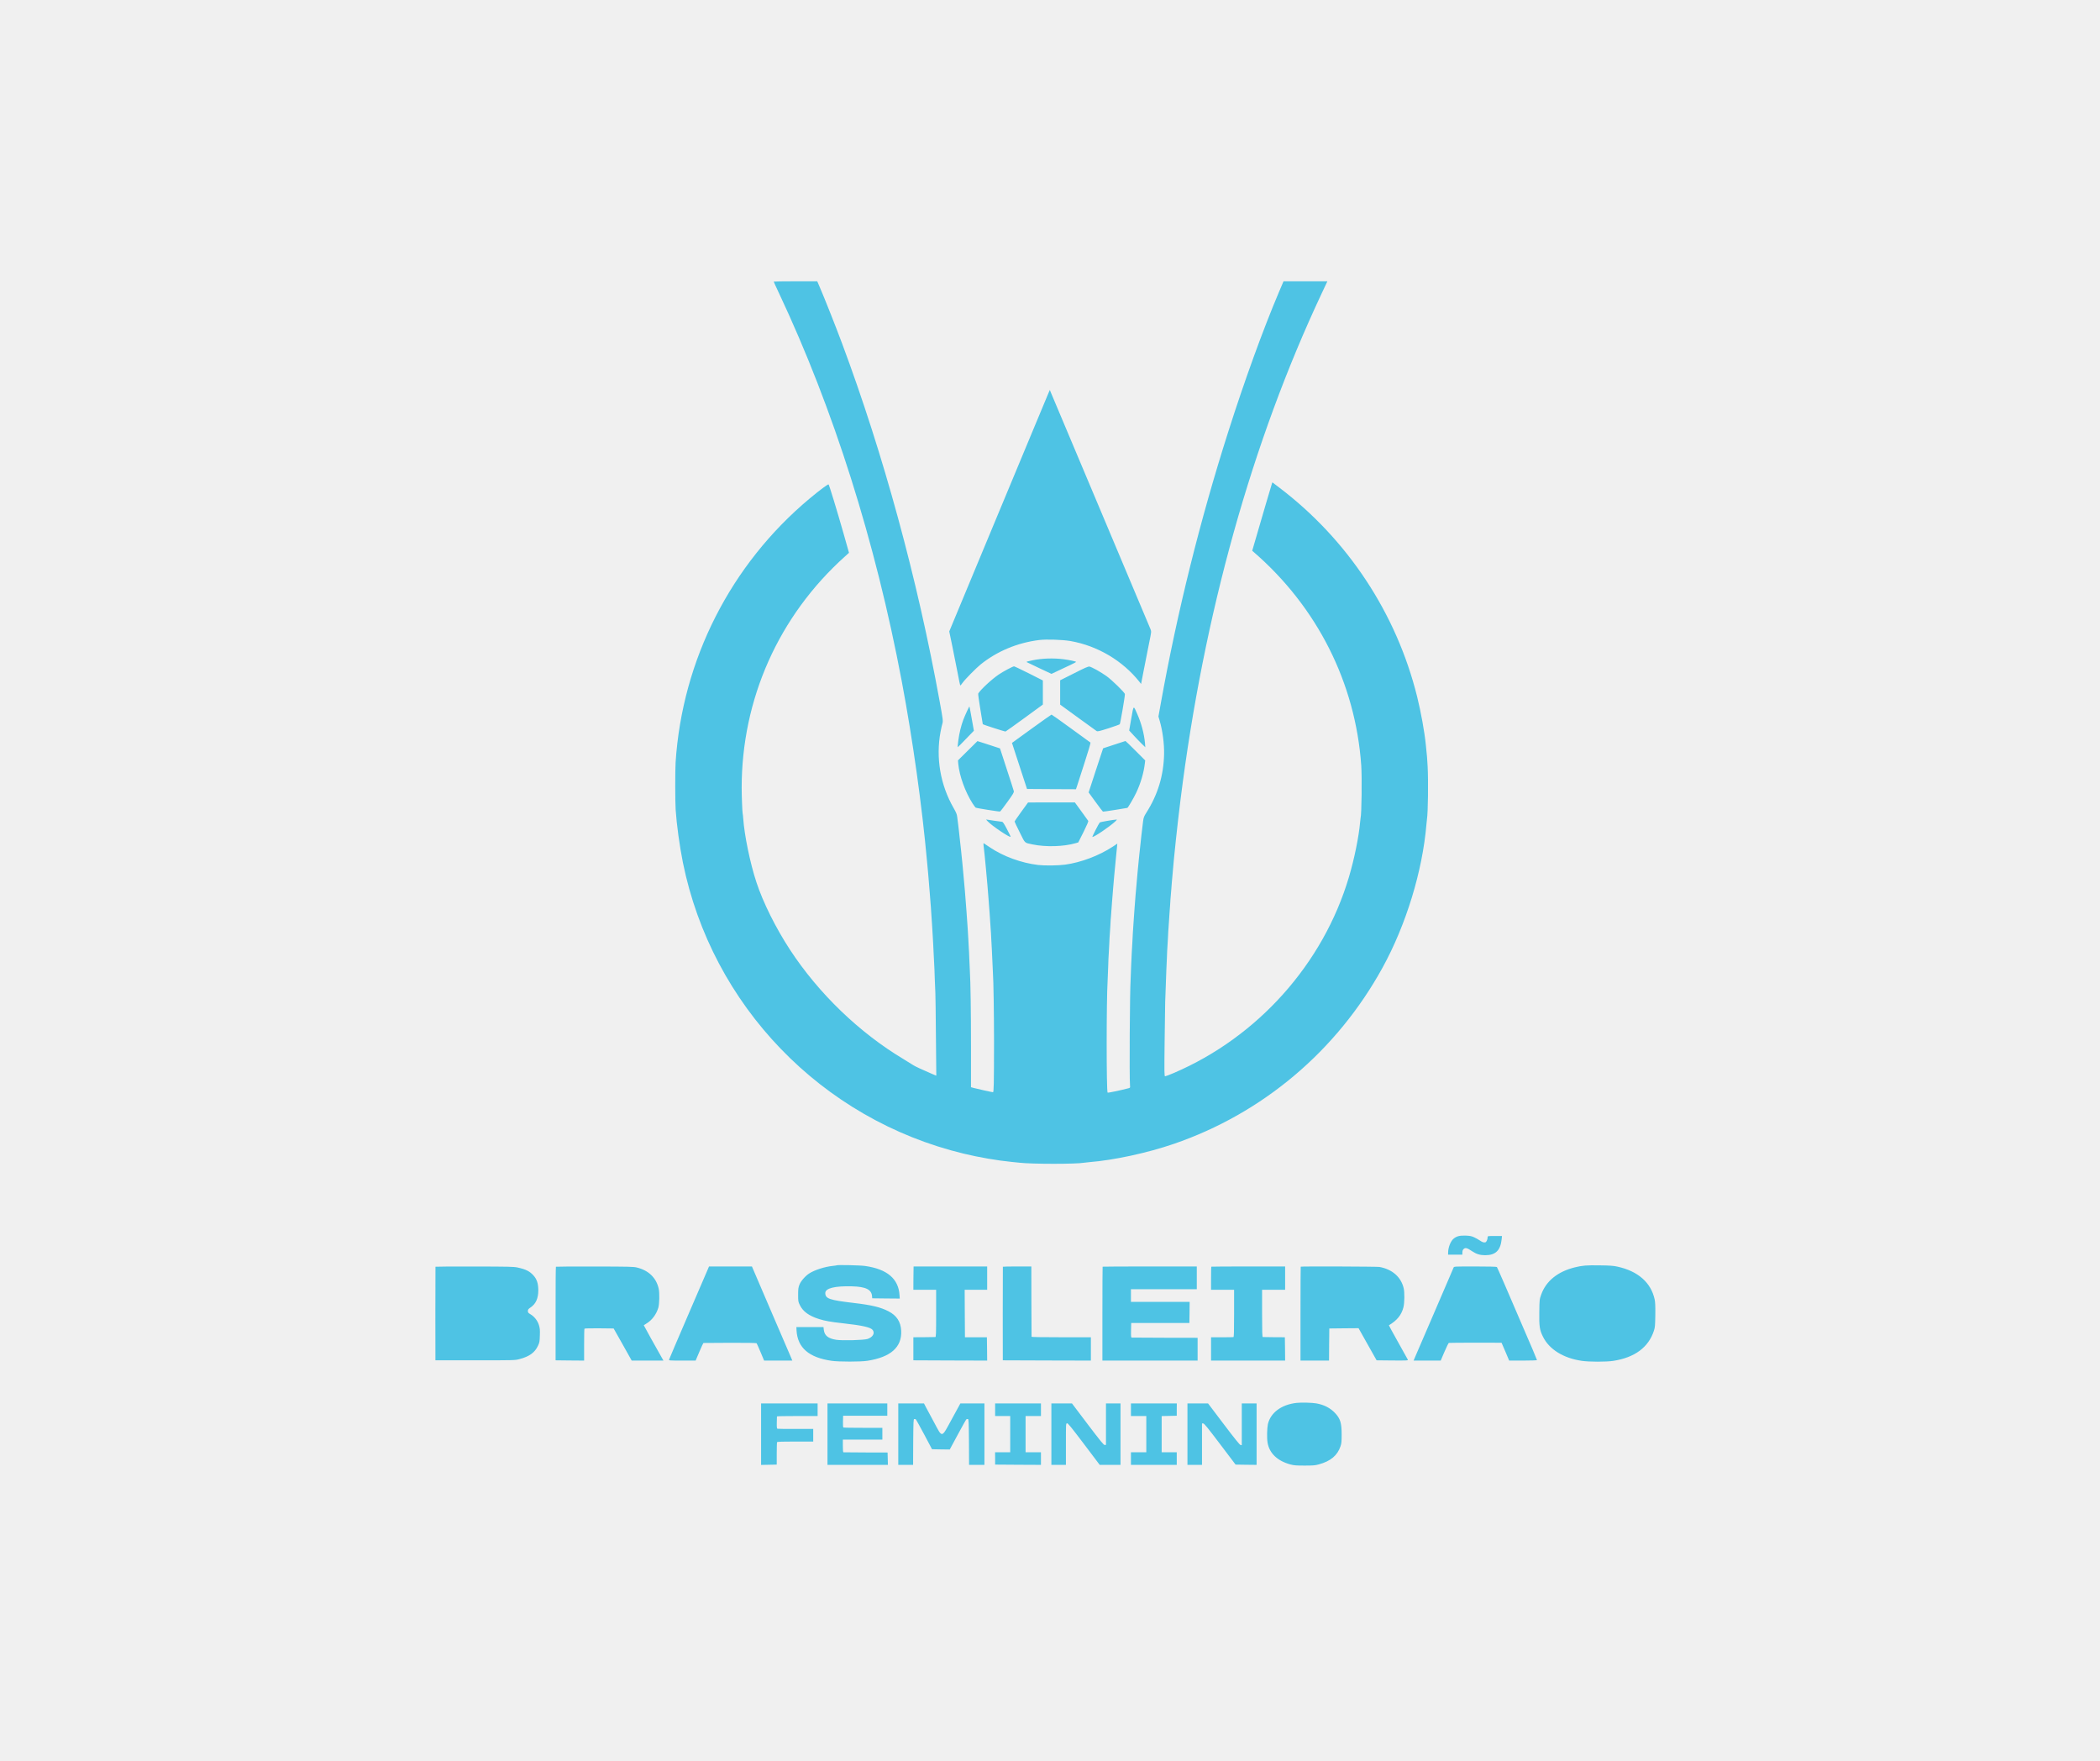
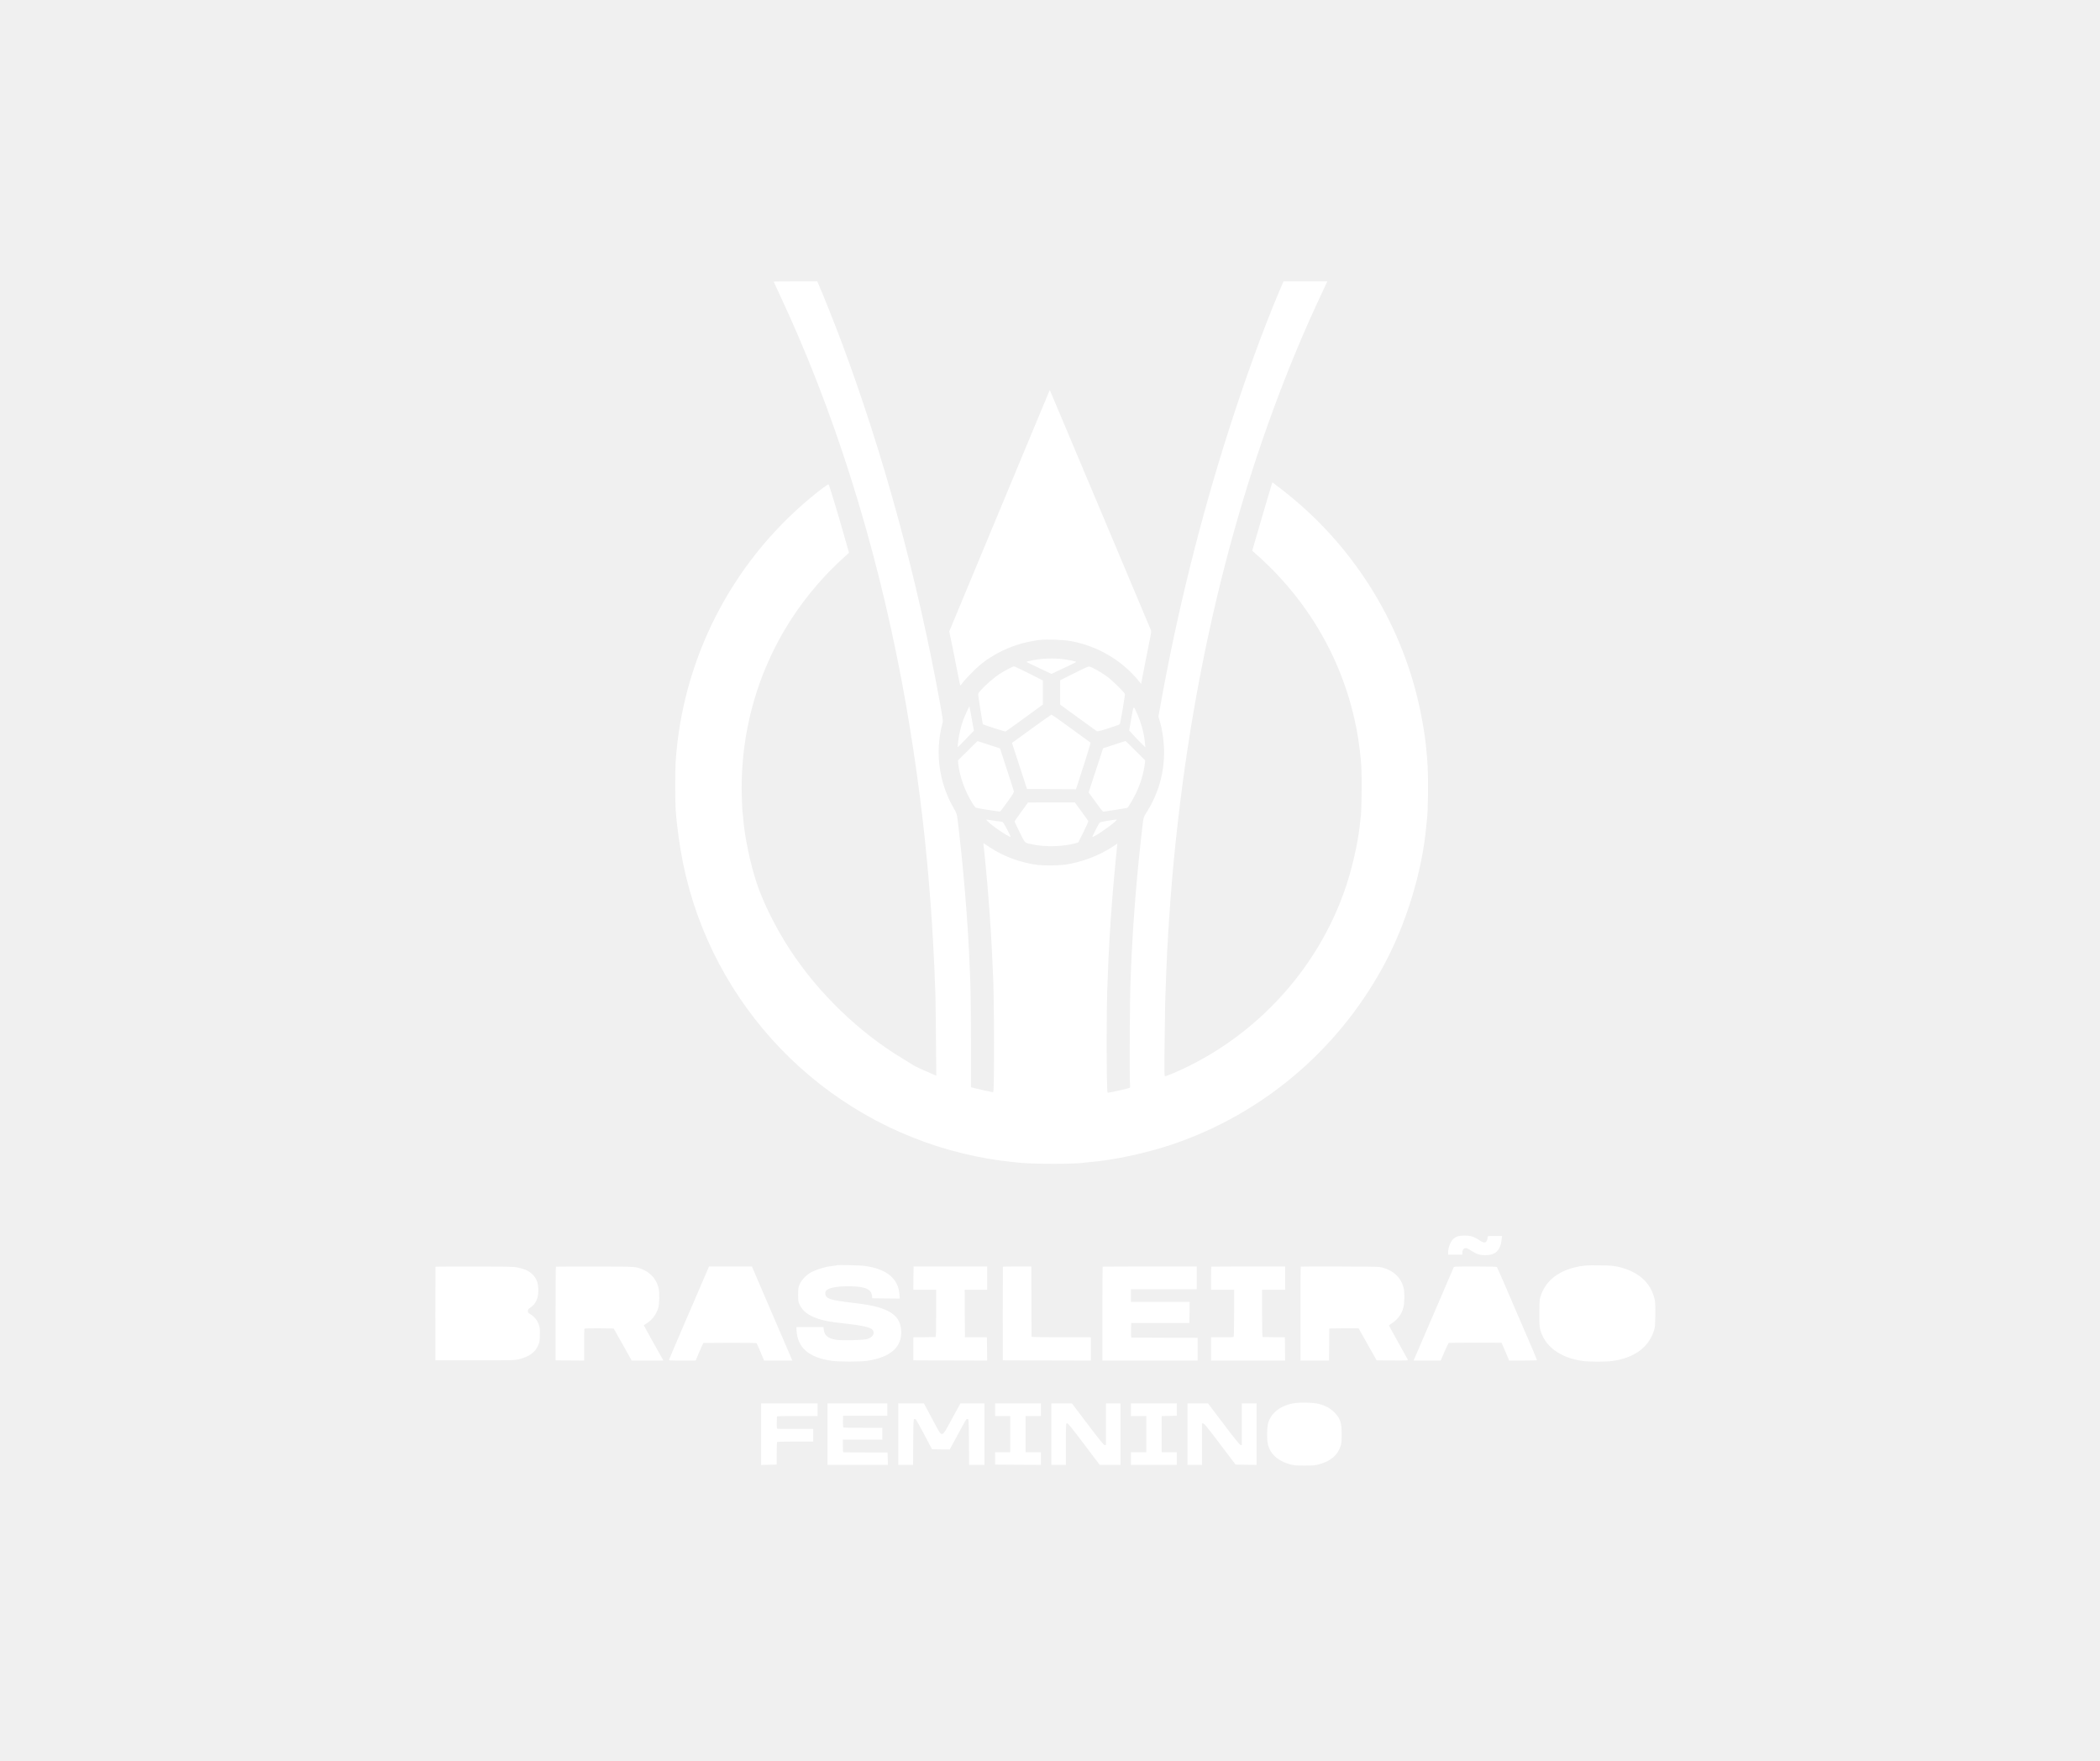
<svg xmlns="http://www.w3.org/2000/svg" version="1.0" width="3827pt" height="3208pt" viewBox="0 0 3827 3208" preserveAspectRatio="xMidYMid meet">
-   <g transform="translate(0,3208) scale(0.1,-0.1)" fill="#4EC3E4" stroke="none">
+   <g transform="translate(0,3208) scale(0.1,-0.1)" fill="#ffffff" stroke="none">
    <path d="M14932 26865 c83 -190 291 -714 411 -1035 757 -2028 1375 -4293 1782 -6534 60 -329 62 -351 50 -395 -8 -25 -23 -93 -34 -151 -90 -473 -5 -973 239 -1395 46 -80 59 -113 64 -160 4 -33 11 -89 16 -125 5 -36 12 -96 16 -135 3 -38 8 -77 9 -85 2 -8 6 -49 10 -90 4 -41 8 -82 10 -90 1 -8 6 -49 10 -90 3 -41 8 -86 10 -100 2 -14 7 -61 11 -105 3 -44 8 -87 9 -95 1 -8 6 -53 9 -100 4 -47 9 -101 11 -120 5 -38 32 -360 40 -480 3 -41 8 -100 10 -130 2 -30 7 -95 10 -145 3 -49 7 -112 10 -140 2 -27 7 -111 11 -185 3 -74 7 -151 9 -170 2 -19 7 -114 10 -210 4 -96 9 -195 10 -220 12 -180 20 -728 20 -1362 l0 -747 55 -15 c65 -18 329 -76 346 -76 15 0 18 137 19 915 0 504 -10 1147 -20 1255 -1 19 -6 118 -10 220 -4 102 -8 199 -10 215 -2 17 -6 98 -10 180 -3 83 -8 161 -10 175 -2 14 -6 79 -10 145 -3 66 -8 136 -10 155 -2 19 -6 76 -10 125 -3 50 -8 110 -10 135 -2 25 -7 81 -10 125 -3 44 -7 100 -10 125 -2 25 -7 74 -10 110 -3 36 -8 85 -10 110 -2 25 -7 74 -10 110 -11 127 -32 329 -41 398 -4 35 -3 42 8 35 7 -4 56 -37 108 -72 247 -166 571 -284 879 -321 124 -14 360 -11 491 6 291 40 619 164 869 328 l83 55 -6 -62 c-3 -34 -12 -125 -20 -202 -8 -77 -18 -176 -21 -220 -4 -44 -8 -91 -10 -105 -2 -14 -7 -65 -10 -115 -4 -49 -8 -101 -10 -115 -2 -14 -7 -70 -10 -125 -4 -55 -8 -111 -10 -125 -2 -14 -7 -74 -10 -135 -4 -60 -8 -121 -10 -135 -2 -14 -7 -83 -10 -155 -4 -71 -8 -141 -10 -155 -2 -14 -7 -95 -10 -180 -4 -85 -8 -168 -10 -185 -2 -16 -7 -122 -10 -235 -4 -113 -9 -225 -10 -250 -23 -360 -23 -2016 0 -2038 6 -6 228 40 376 79 36 9 37 10 32 55 -13 143 -4 1710 12 1944 1 25 6 133 9 240 4 107 9 213 11 235 2 22 7 99 10 170 3 72 8 157 10 190 2 33 7 101 10 150 3 50 8 115 10 145 2 30 7 93 10 140 3 47 8 105 10 130 2 25 7 83 10 130 4 47 8 96 10 110 2 14 6 66 10 115 3 50 8 101 10 115 2 14 7 63 10 110 4 47 9 92 10 100 1 8 6 51 9 95 4 44 9 91 11 105 2 14 7 54 10 90 10 102 38 355 56 495 9 69 17 90 58 155 211 331 317 680 325 1071 4 187 -27 423 -78 599 l-25 85 45 250 c299 1660 717 3339 1228 4940 298 936 630 1850 920 2536 l87 204 399 0 c220 0 400 0 400 0 0 -1 -45 -97 -101 -215 -1275 -2710 -2152 -5852 -2574 -9219 -61 -488 -123 -1071 -150 -1411 -3 -41 -8 -91 -10 -110 -2 -19 -7 -78 -10 -130 -4 -52 -8 -106 -10 -120 -2 -14 -7 -79 -10 -145 -4 -66 -9 -127 -10 -135 -2 -8 -6 -73 -10 -145 -4 -71 -8 -141 -10 -155 -2 -14 -7 -90 -10 -170 -4 -80 -8 -156 -10 -170 -2 -14 -7 -108 -10 -210 -4 -102 -8 -201 -10 -220 -2 -19 -6 -144 -10 -279 -4 -134 -9 -269 -11 -300 -1 -31 -6 -347 -10 -703 -7 -597 -6 -648 9 -648 9 0 80 27 158 60 1530 655 2723 1989 3192 3571 98 330 180 734 203 994 3 39 7 75 9 82 19 59 27 744 12 958 -106 1503 -802 2884 -1959 3886 l-28 24 86 295 c46 162 121 417 165 565 45 149 89 296 98 329 l18 58 120 -91 c1251 -947 2142 -2296 2519 -3816 69 -279 134 -635 158 -875 22 -205 26 -262 33 -396 14 -261 7 -839 -12 -956 -2 -13 -6 -57 -10 -98 -72 -855 -372 -1833 -801 -2613 -833 -1514 -2183 -2653 -3804 -3209 -485 -166 -1092 -297 -1545 -333 -38 -4 -79 -8 -90 -10 -133 -26 -950 -26 -1173 0 -20 2 -86 9 -147 15 -264 26 -589 82 -875 151 -2589 624 -4588 2698 -5115 5304 -60 298 -114 692 -132 962 -10 150 -10 711 -1 863 122 1868 1005 3606 2443 4807 187 156 336 266 345 257 12 -13 155 -480 272 -892 l100 -354 -73 -66 c-1208 -1085 -1883 -2599 -1883 -4217 0 -138 12 -447 18 -467 3 -7 7 -47 10 -88 22 -313 127 -820 241 -1165 120 -366 352 -832 611 -1228 522 -798 1264 -1513 2074 -1997 85 -51 162 -99 171 -106 15 -14 198 -99 343 -160 l79 -33 -7 727 c-3 400 -8 750 -10 777 -2 28 -7 147 -11 265 -3 118 -8 233 -10 255 -2 22 -6 110 -10 195 -3 85 -8 178 -10 205 -2 28 -7 104 -10 170 -3 66 -8 140 -10 165 -2 25 -7 90 -10 145 -3 55 -7 125 -10 155 -5 61 -11 148 -20 255 -8 106 -25 314 -30 365 -4 43 -7 76 -20 215 -93 1030 -261 2226 -461 3290 -481 2550 -1243 4960 -2238 7074 -53 112 -96 206 -96 210 0 3 178 6 396 6 l397 0 39 -90z m5128 -4095 c490 -1163 899 -2134 908 -2157 16 -41 15 -47 -27 -250 -23 -114 -65 -329 -94 -476 l-52 -268 -30 38 c-307 386 -763 656 -1255 743 -142 25 -443 35 -570 19 -401 -50 -769 -204 -1070 -446 -87 -71 -280 -267 -329 -335 -19 -27 -37 -48 -40 -48 -4 0 -26 102 -49 228 -24 125 -68 346 -98 492 l-55 265 624 1500 c344 825 746 1793 895 2150 149 358 280 673 292 700 l22 50 18 -45 c10 -25 420 -997 910 -2160z m-680 -2701 c104 -13 230 -40 230 -49 0 -4 -46 -29 -102 -55 -57 -27 -158 -74 -225 -106 l-121 -57 -224 105 c-122 58 -225 107 -227 109 -9 8 7 13 109 34 171 35 374 42 560 19z m-630 -258 l255 -129 0 -219 0 -220 -334 -244 c-184 -134 -339 -245 -346 -247 -13 -3 -415 126 -415 134 0 3 -20 127 -45 275 -25 149 -42 276 -38 282 41 71 246 261 375 348 77 53 257 149 278 148 8 0 130 -58 270 -128z m1235 63 c55 -31 136 -81 180 -113 95 -67 335 -301 335 -328 1 -46 -84 -539 -94 -549 -6 -6 -99 -39 -206 -74 -167 -53 -197 -60 -215 -50 -11 7 -165 118 -342 247 l-323 235 0 221 0 222 253 127 c203 103 258 127 282 123 17 -3 75 -31 130 -61z m-2276 -890 l39 -218 -147 -152 c-80 -84 -147 -151 -149 -149 -2 2 4 57 12 123 17 132 51 270 91 377 33 86 107 247 112 242 2 -2 21 -102 42 -223z m3016 87 c75 -169 126 -363 141 -531 l6 -75 -67 65 c-36 36 -103 104 -147 153 l-80 87 38 219 c44 250 38 245 109 82z m-1207 -263 c191 -138 351 -254 355 -258 5 -5 -44 -169 -108 -366 -64 -198 -125 -387 -136 -422 l-21 -62 -446 2 -446 3 -137 419 -137 420 356 258 c196 142 360 258 365 258 5 0 165 -113 355 -252z m-1364 -341 l70 -23 122 -375 c68 -206 126 -387 129 -402 6 -24 -10 -51 -116 -198 -67 -94 -128 -173 -134 -175 -13 -5 -429 61 -445 71 -6 4 -31 38 -56 76 -135 212 -240 502 -261 724 l-5 61 177 175 178 176 136 -43 c75 -24 167 -54 205 -67z m2538 -64 l178 -178 -6 -50 c-20 -175 -77 -369 -159 -541 -45 -96 -150 -274 -161 -274 -2 0 -100 -16 -219 -36 -119 -19 -220 -34 -225 -32 -5 2 -66 81 -135 177 l-126 173 131 401 c72 220 132 402 133 403 2 2 398 131 407 133 3 1 85 -79 182 -176z m-986 -1105 c64 -90 121 -168 126 -175 6 -7 -25 -79 -86 -202 l-96 -190 -52 -15 c-214 -62 -543 -71 -778 -22 -156 33 -133 12 -237 221 -51 102 -93 190 -93 196 0 6 55 87 123 180 l122 168 427 1 426 0 118 -162z m-1578 -173 c62 -9 122 -17 133 -18 15 -1 38 -35 90 -135 39 -73 69 -136 66 -138 -18 -18 -338 198 -417 281 -33 35 -34 36 -10 31 14 -3 76 -13 138 -21z m2192 -16 c-111 -100 -376 -279 -413 -279 -8 0 116 245 135 265 7 8 252 51 308 53 8 1 -5 -17 -30 -39z m6543 -7572 c31 -14 76 -39 99 -55 51 -35 81 -45 107 -37 20 6 41 52 41 91 0 24 0 24 131 24 l131 0 -6 -59 c-22 -205 -111 -291 -301 -291 -89 0 -158 20 -227 66 -104 70 -134 78 -168 44 -13 -13 -20 -33 -20 -60 l0 -40 -130 0 -130 0 0 35 c0 98 48 217 105 260 55 43 108 55 216 52 76 -3 106 -9 152 -30z m-11098 -523 c402 -57 610 -233 628 -532 l4 -62 -251 2 -251 3 -3 38 c-9 122 -115 174 -369 180 -312 8 -483 -35 -483 -122 0 -103 76 -129 520 -181 324 -38 487 -77 632 -152 149 -77 223 -190 231 -353 16 -300 -190 -483 -618 -549 -123 -19 -518 -19 -650 0 -413 59 -620 237 -639 552 l-3 62 247 0 247 0 6 -51 c13 -104 80 -157 226 -180 114 -17 501 -7 570 15 96 31 138 103 96 162 -35 50 -185 84 -545 124 -222 24 -325 43 -434 77 -182 57 -292 137 -348 251 -32 65 -33 70 -33 192 0 107 4 133 24 183 26 67 108 160 180 206 97 62 284 122 427 136 38 4 71 9 73 11 11 10 429 1 516 -12z m13710 -12 c376 -82 612 -290 679 -597 11 -53 14 -122 12 -285 -3 -191 -5 -223 -25 -285 -98 -303 -350 -490 -741 -550 -129 -20 -441 -20 -578 1 -331 49 -588 208 -701 435 -64 126 -73 191 -69 456 3 225 4 229 34 314 88 248 301 421 614 498 138 34 213 40 455 36 182 -2 249 -7 320 -23z m-20043 -16 c152 -33 220 -67 292 -147 60 -67 86 -148 86 -268 0 -147 -45 -248 -140 -312 -42 -29 -50 -39 -50 -66 0 -26 7 -35 44 -57 73 -43 133 -118 157 -198 18 -59 21 -88 17 -191 -3 -111 -6 -128 -35 -189 -57 -122 -157 -194 -333 -240 -84 -23 -90 -23 -810 -23 l-725 0 -1 850 c0 468 1 852 2 855 1 3 321 5 711 4 621 -1 717 -3 785 -18z m2173 0 c215 -52 356 -189 399 -386 18 -80 13 -285 -8 -351 -37 -119 -112 -219 -209 -280 -29 -18 -53 -34 -55 -35 -2 -1 232 -423 334 -601 l25 -43 -290 0 -289 0 -164 293 -165 292 -263 3 c-159 1 -266 -1 -269 -7 -4 -5 -6 -138 -6 -295 l0 -286 -260 2 -260 3 0 850 c-1 468 2 852 6 855 4 3 322 5 706 4 619 -1 706 -3 768 -18z m2441 -781 c189 -440 355 -826 369 -857 l24 -58 -257 0 -257 0 -64 153 c-35 83 -68 157 -72 162 -5 7 -175 10 -486 9 -263 -1 -481 -2 -484 -3 -3 0 -37 -73 -74 -161 l-68 -160 -245 0 c-228 0 -244 1 -239 18 2 9 159 375 347 812 188 437 351 815 362 840 l19 45 391 0 391 0 343 -800z m3944 588 l0 -213 -205 0 -205 0 2 -432 3 -433 200 0 200 0 3 -213 2 -212 -672 2 -673 3 0 210 0 210 193 1 c105 1 199 2 207 3 13 1 15 56 15 431 l0 430 -208 0 -207 0 1 213 c1 116 2 212 3 212 0 0 303 0 671 0 l670 0 0 -212z m806 -423 c1 -349 2 -640 3 -645 1 -7 186 -10 541 -10 l540 0 0 -212 0 -213 -802 2 -803 3 -1 850 c0 468 1 852 2 855 1 3 118 5 261 5 l258 0 1 -635z m3014 428 l0 -208 -600 0 -600 0 0 -115 0 -115 535 0 535 0 -2 -192 -3 -193 -530 0 -530 0 -3 -132 c-2 -114 0 -133 13 -134 8 -1 282 -2 607 -3 l593 -1 0 -207 0 -208 -867 0 -868 0 0 853 c0 470 2 856 4 858 2 2 389 4 860 4 l856 0 0 -207z m1610 -5 l0 -213 -210 0 -210 0 0 -430 c0 -337 3 -430 13 -431 6 -1 100 -2 207 -3 l195 -1 3 -212 2 -213 -675 0 -675 0 0 213 0 212 198 0 c108 -1 203 1 210 3 9 3 12 99 12 433 l0 429 -210 0 -210 0 0 208 c0 115 2 211 4 213 3 2 306 4 675 4 l671 0 0 -212z m1719 203 c233 -42 393 -183 441 -386 19 -77 16 -270 -4 -349 -36 -140 -114 -237 -265 -328 -2 -1 73 -139 167 -306 94 -167 174 -311 178 -320 6 -16 -15 -17 -282 -15 l-287 3 -165 293 -164 292 -267 -2 -266 -3 -3 -292 -2 -293 -260 0 -260 0 0 853 c0 470 2 856 4 858 8 8 1390 3 1435 -5z m2140 -1 c8 -8 172 -385 652 -1504 43 -101 79 -188 79 -192 0 -5 -114 -9 -253 -9 l-254 0 -69 163 -70 162 -474 1 c-261 0 -480 -2 -487 -4 -6 -2 -42 -75 -80 -163 l-68 -159 -247 0 -247 0 33 78 c19 42 144 334 279 647 134 314 282 656 327 760 45 105 85 199 90 210 7 20 16 20 393 20 243 0 390 -4 396 -10z m-3290 -2485 c141 -25 253 -83 339 -174 98 -103 122 -181 122 -393 0 -129 -3 -163 -21 -215 -56 -167 -181 -271 -394 -329 -68 -19 -106 -22 -260 -22 -153 0 -192 3 -260 21 -236 64 -383 204 -415 397 -14 83 -10 265 6 338 49 208 245 354 519 386 86 10 289 5 364 -9z m-9089 -115 l0 -115 -370 0 c-203 0 -371 -3 -371 -7 -1 -5 -2 -56 -3 -115 -1 -88 1 -107 14 -110 8 -2 158 -4 333 -3 l317 0 0 -115 0 -115 -326 0 c-210 0 -328 -3 -332 -10 -4 -5 -7 -100 -7 -210 l0 -200 -142 -3 -143 -3 0 561 0 560 515 0 515 0 0 -115z m1270 2 l0 -112 -402 0 -403 0 -3 -104 c-1 -59 1 -107 7 -110 5 -4 167 -6 360 -6 l351 0 0 -107 0 -108 -360 0 -360 0 0 -115 c0 -85 3 -115 13 -116 6 -1 190 -2 407 -3 l395 -1 3 -112 3 -113 -551 0 -550 0 0 560 0 560 545 0 545 0 0 -113z m703 46 c20 -38 87 -162 149 -278 157 -291 130 -296 327 65 l153 280 219 0 219 0 0 -560 0 -560 -140 0 -140 0 -2 417 c-3 374 -5 416 -19 418 -9 2 -21 0 -27 -4 -6 -3 -77 -129 -157 -279 l-147 -272 -162 2 -161 3 -143 270 c-79 148 -148 272 -154 276 -6 4 -18 6 -27 4 -14 -2 -16 -44 -19 -418 l-2 -417 -135 0 -135 0 0 560 0 560 234 0 234 0 35 -67z m2097 -48 l0 -115 -140 0 -140 0 0 -330 0 -330 140 0 140 0 0 -115 0 -115 -417 2 -418 3 0 113 -1 112 138 0 138 0 0 330 0 330 -138 0 -137 0 0 115 0 115 417 0 418 0 0 -115z m853 -266 c239 -315 293 -380 310 -377 l22 3 0 378 0 377 132 0 133 0 0 -560 0 -560 -189 0 -190 0 -287 380 c-233 308 -292 380 -308 378 -21 -3 -21 -6 -21 -380 l0 -378 -132 0 -133 0 0 560 0 560 188 0 187 0 288 -381z m1622 269 l0 -113 -138 -3 -137 -3 0 -329 0 -330 138 0 137 0 0 -115 0 -115 -417 0 -418 0 0 115 0 115 140 0 140 0 0 330 0 330 -140 0 -140 0 0 115 0 115 418 0 418 0 -1 -112z m856 -266 c201 -266 292 -378 307 -380 l22 -3 0 380 0 381 135 0 135 0 0 -560 0 -560 -192 2 -191 3 -284 375 c-225 298 -288 375 -306 375 l-22 0 0 -377 0 -378 -132 0 -133 0 0 560 0 560 188 0 187 0 286 -378z" />
    <path d="M28883 8565 c-142 -31 -240 -100 -284 -200 -20 -45 -23 -66 -23 -215 0 -149 3 -170 23 -216 43 -99 145 -171 284 -201 90 -19 348 -21 432 -3 147 31 239 88 290 181 l30 54 0 185 c0 174 -1 188 -23 228 -52 97 -150 161 -289 188 -95 18 -355 17 -440 -1z" />
    <path d="M8440 8480 l0 -151 378 3 c370 3 378 3 413 25 44 28 59 59 59 124 0 63 -22 103 -70 126 -31 16 -75 18 -407 21 l-373 3 0 -151z" />
    <path d="M8451 7992 c-7 -2 -11 -59 -11 -163 l0 -160 388 3 c423 3 423 3 471 64 17 22 21 41 21 102 0 72 -1 76 -35 107 -22 21 -50 36 -77 41 -42 7 -736 13 -757 6z" />
    <path d="M10648 8603 c-4 -7 -3 -299 1 -321 2 -13 701 -7 742 6 20 7 49 26 65 43 24 25 29 39 32 98 5 82 -11 119 -65 153 -38 23 -40 23 -405 26 -201 2 -368 -1 -370 -5z" />
    <path d="M13226 8568 c-92 -209 -228 -539 -224 -543 3 -3 140 -4 306 -3 l301 3 -127 295 -128 295 -52 3 -53 3 -23 -53z" />
    <path d="M24220 8446 c0 -122 3 -165 13 -168 6 -3 170 -4 362 -3 325 1 353 3 390 21 54 27 77 63 83 128 6 73 -23 136 -76 163 -34 16 -71 18 -404 21 l-368 3 0 -165z" />
    <path d="M26824 8608 c-4 -6 -63 -140 -130 -298 l-123 -285 301 -3 c166 -1 303 0 306 3 3 3 -51 137 -120 298 l-126 292 -50 3 c-32 2 -53 -1 -58 -10z" />
    <path d="M23600 6264 c-117 -32 -188 -99 -211 -199 -18 -79 -7 -240 19 -290 56 -109 165 -155 370 -155 198 0 311 52 363 165 25 54 27 266 3 323 -32 77 -117 138 -222 161 -74 15 -256 13 -322 -5z" />
  </g>
</svg>
